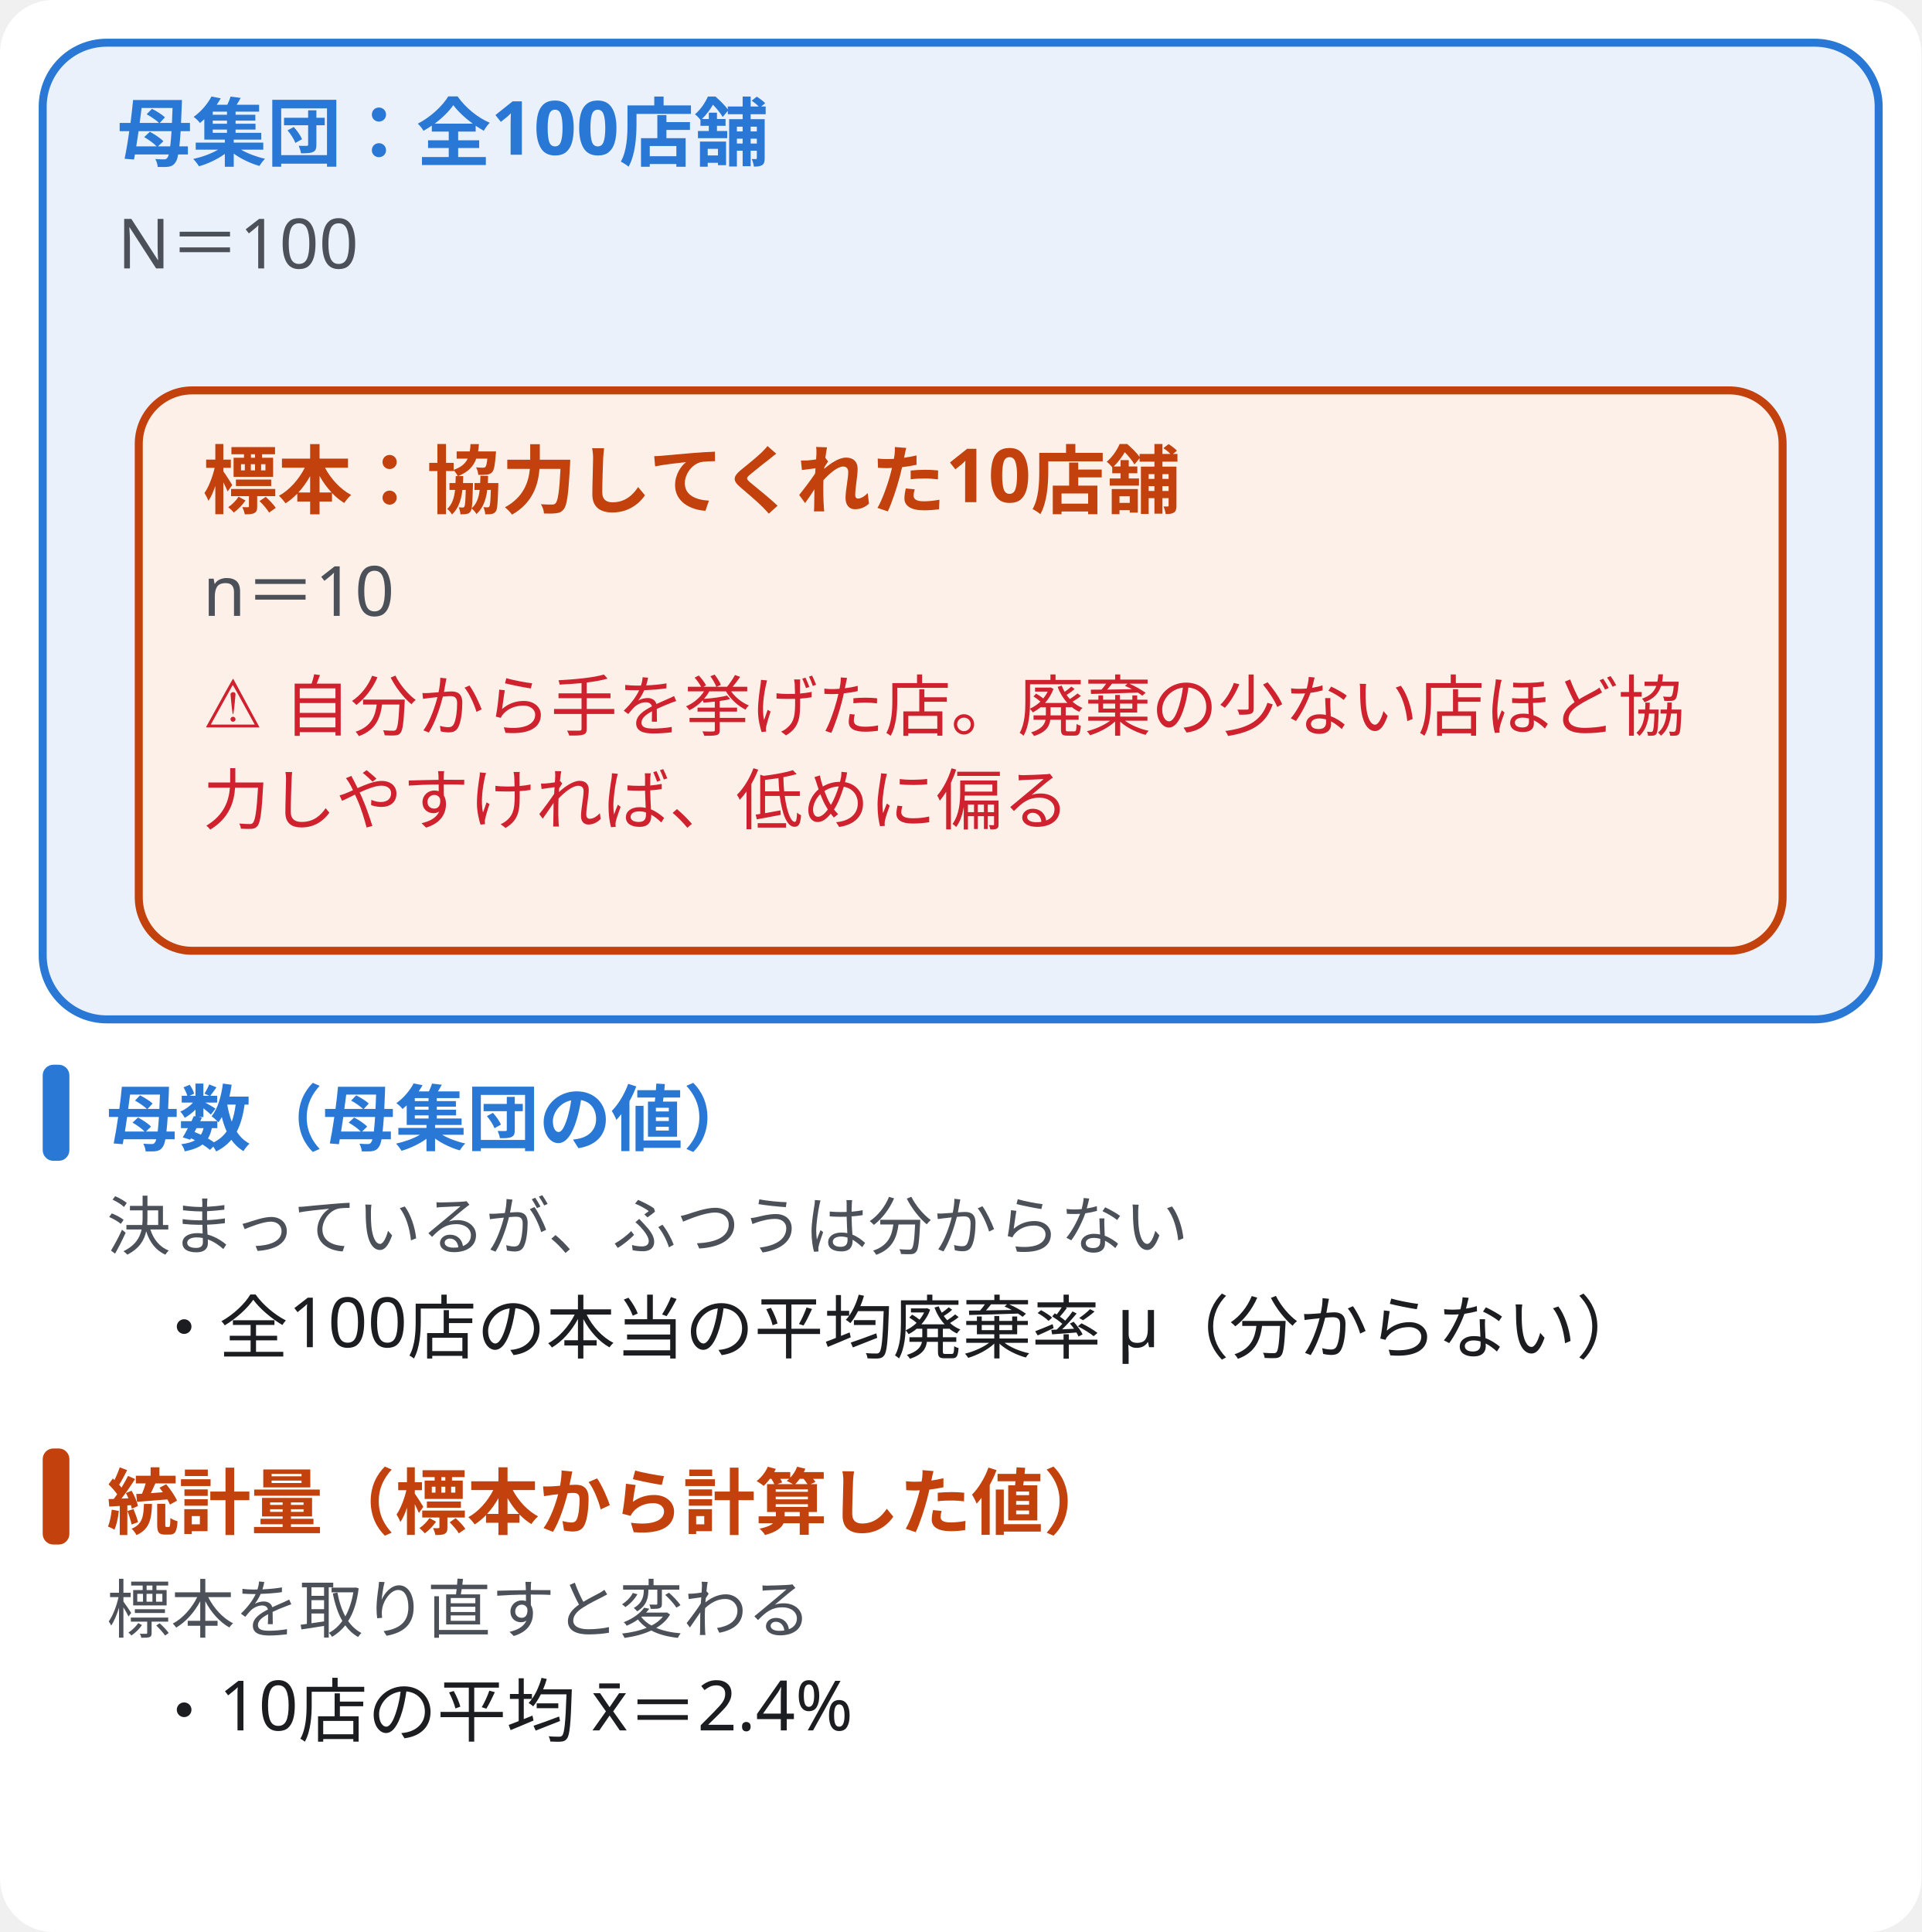
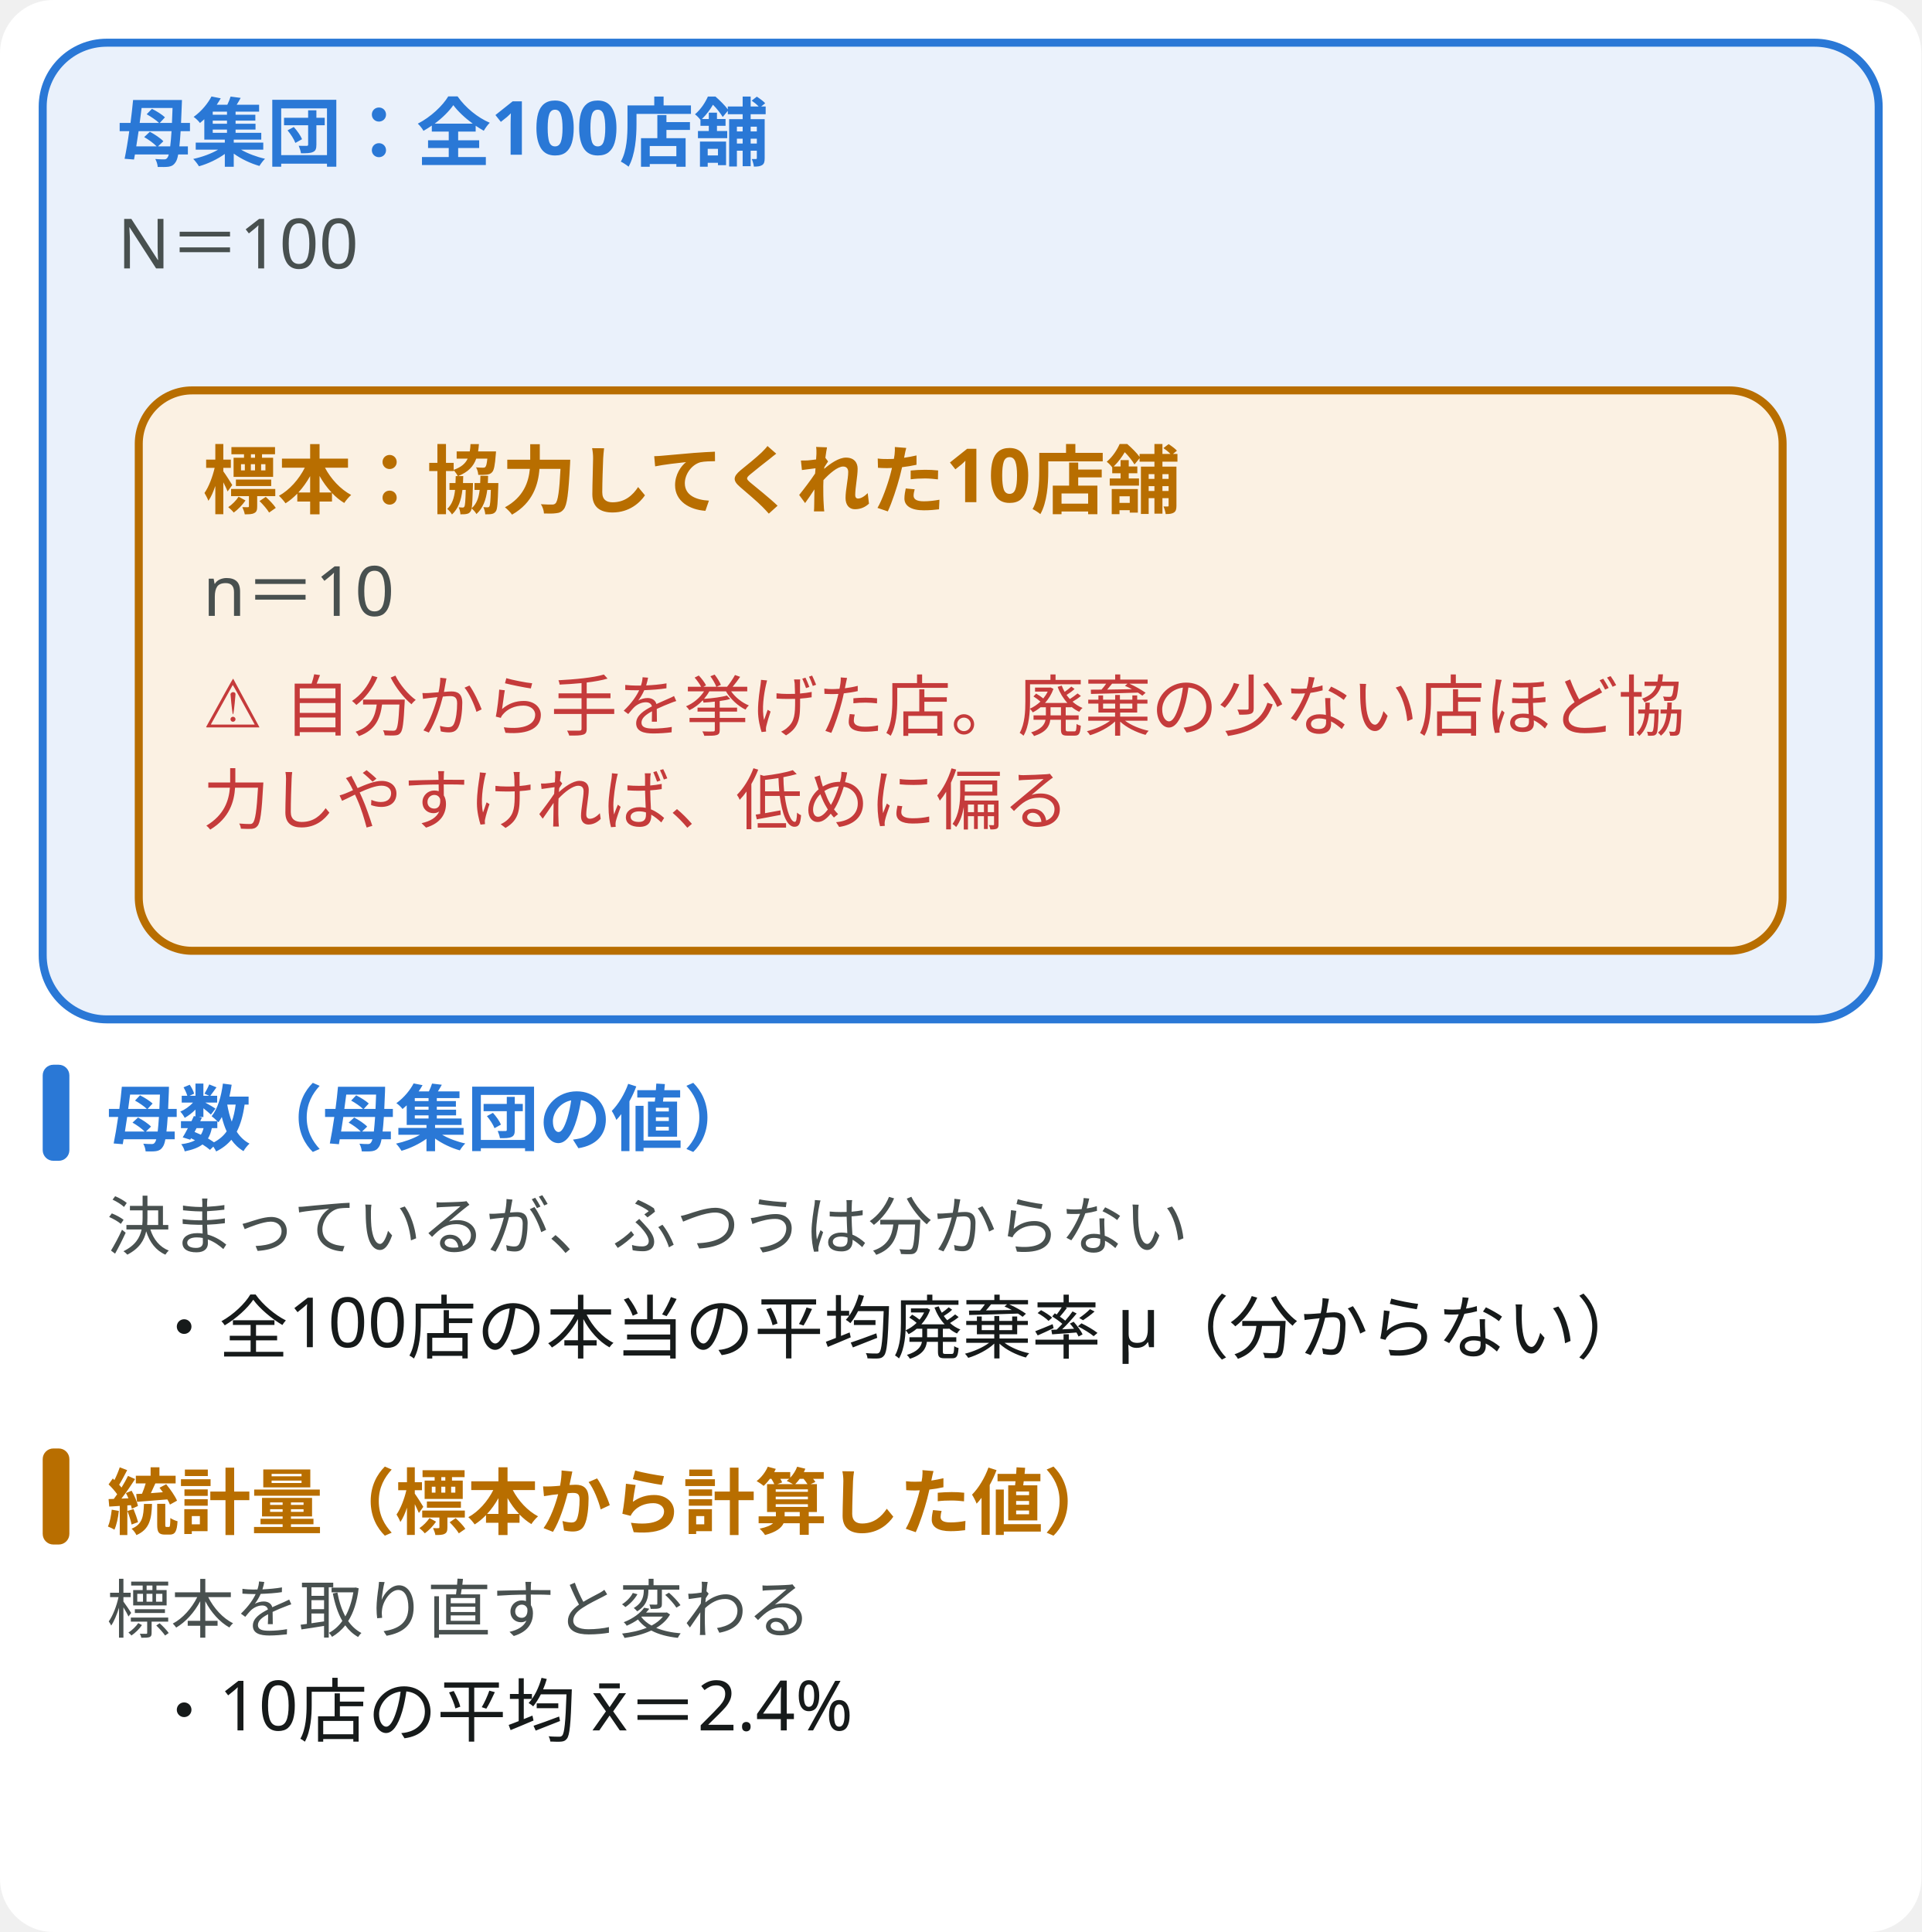
<svg xmlns="http://www.w3.org/2000/svg" viewBox="0 0 360 362" width="360" height="362" font-family="sans-serif">
  <rect width="360" height="362" rx="10" fill="#ffffff" />
  <rect x="8" y="8" width="344" height="183" rx="12" fill="#eaf1fb" stroke="#2a78d6" stroke-width="1.5" />
-   <rect x="26" y="73.15" width="308" height="105" rx="10" fill="#fdf0e9" stroke="#c2410c" stroke-width="1.5" />
+   <rect x="26" y="73.15" width="308" height="105" rx="10" fill="#fbf1e3" stroke="#b86e00" stroke-width="1.5" />
  <text x="22" y="30" font-size="14" fill="#2a78d6" text-anchor="start" font-weight="bold">母集団：全100店舗</text>
-   <text x="22" y="50.3" font-size="13" fill="#4b5059" text-anchor="start">N＝100</text>
-   <text x="38" y="95.1" font-size="14" fill="#c2410c" text-anchor="start" font-weight="bold">標本：協力してくれた10店舗</text>
-   <text x="38" y="115.4" font-size="13" fill="#4b5059" text-anchor="start">n＝10</text>
-   <text x="38" y="136.3" font-size="12.5" fill="#cf222e" text-anchor="start">⚠ 自分から手を挙げた店。廃棄の少ない店ほど協</text>
-   <text x="38" y="154.4" font-size="12.5" fill="#cf222e" text-anchor="start">力しやすければ、低めに偏る</text>
+   <text x="22" y="50.3" font-size="13" fill="#48504f" text-anchor="start">N＝100</text>
+   <text x="38" y="95.1" font-size="14" fill="#b86e00" text-anchor="start" font-weight="bold">標本：協力してくれた10店舗</text>
+   <text x="38" y="115.4" font-size="13" fill="#48504f" text-anchor="start">n＝10</text>
+   <text x="38" y="136.3" font-size="12.5" fill="#c53b3b" text-anchor="start">⚠ 自分から手を挙げた店。廃棄の少ない店ほど協</text>
+   <text x="38" y="154.4" font-size="12.5" fill="#c53b3b" text-anchor="start">力しやすければ、低めに偏る</text>
  <rect x="8" y="199.5" width="5" height="18" rx="2" fill="#2a78d6" />
  <text x="20" y="214.5" font-size="13.5" fill="#2a78d6" text-anchor="start" font-weight="bold">母数（母集団の値）</text>
-   <text x="20" y="234.1" font-size="12" fill="#4b5059" text-anchor="start">決まっているが、ふつうは分からない</text>
-   <text x="28" y="253.5" font-size="13" fill="#1b1d21" text-anchor="start">・全100店の本当の平均廃棄率 μ（分からない）</text>
-   <rect x="8" y="271.4" width="5" height="18" rx="2" fill="#c2410c" />
-   <text x="20" y="286.4" font-size="13.5" fill="#c2410c" text-anchor="start" font-weight="bold">統計量（標本から計算した値）</text>
-   <text x="20" y="305.9" font-size="12" fill="#4b5059" text-anchor="start">標本を取り直すと変わる</text>
-   <text x="28" y="325.3" font-size="13" fill="#1b1d21" text-anchor="start">・10店の平均 x̄＝2.4%</text>
+   <text x="20" y="234.1" font-size="12" fill="#48504f" text-anchor="start">決まっているが、ふつうは分からない</text>
+   <text x="28" y="253.5" font-size="13" fill="#161a1a" text-anchor="start">・全100店の本当の平均廃棄率 μ（分からない）</text>
+   <rect x="8" y="271.4" width="5" height="18" rx="2" fill="#b86e00" />
+   <text x="20" y="286.4" font-size="13.5" fill="#b86e00" text-anchor="start" font-weight="bold">統計量（標本から計算した値）</text>
+   <text x="20" y="305.9" font-size="12" fill="#48504f" text-anchor="start">標本を取り直すと変わる</text>
+   <text x="28" y="325.3" font-size="13" fill="#161a1a" text-anchor="start">・10店の平均 x̄＝2.4%</text>
</svg>
